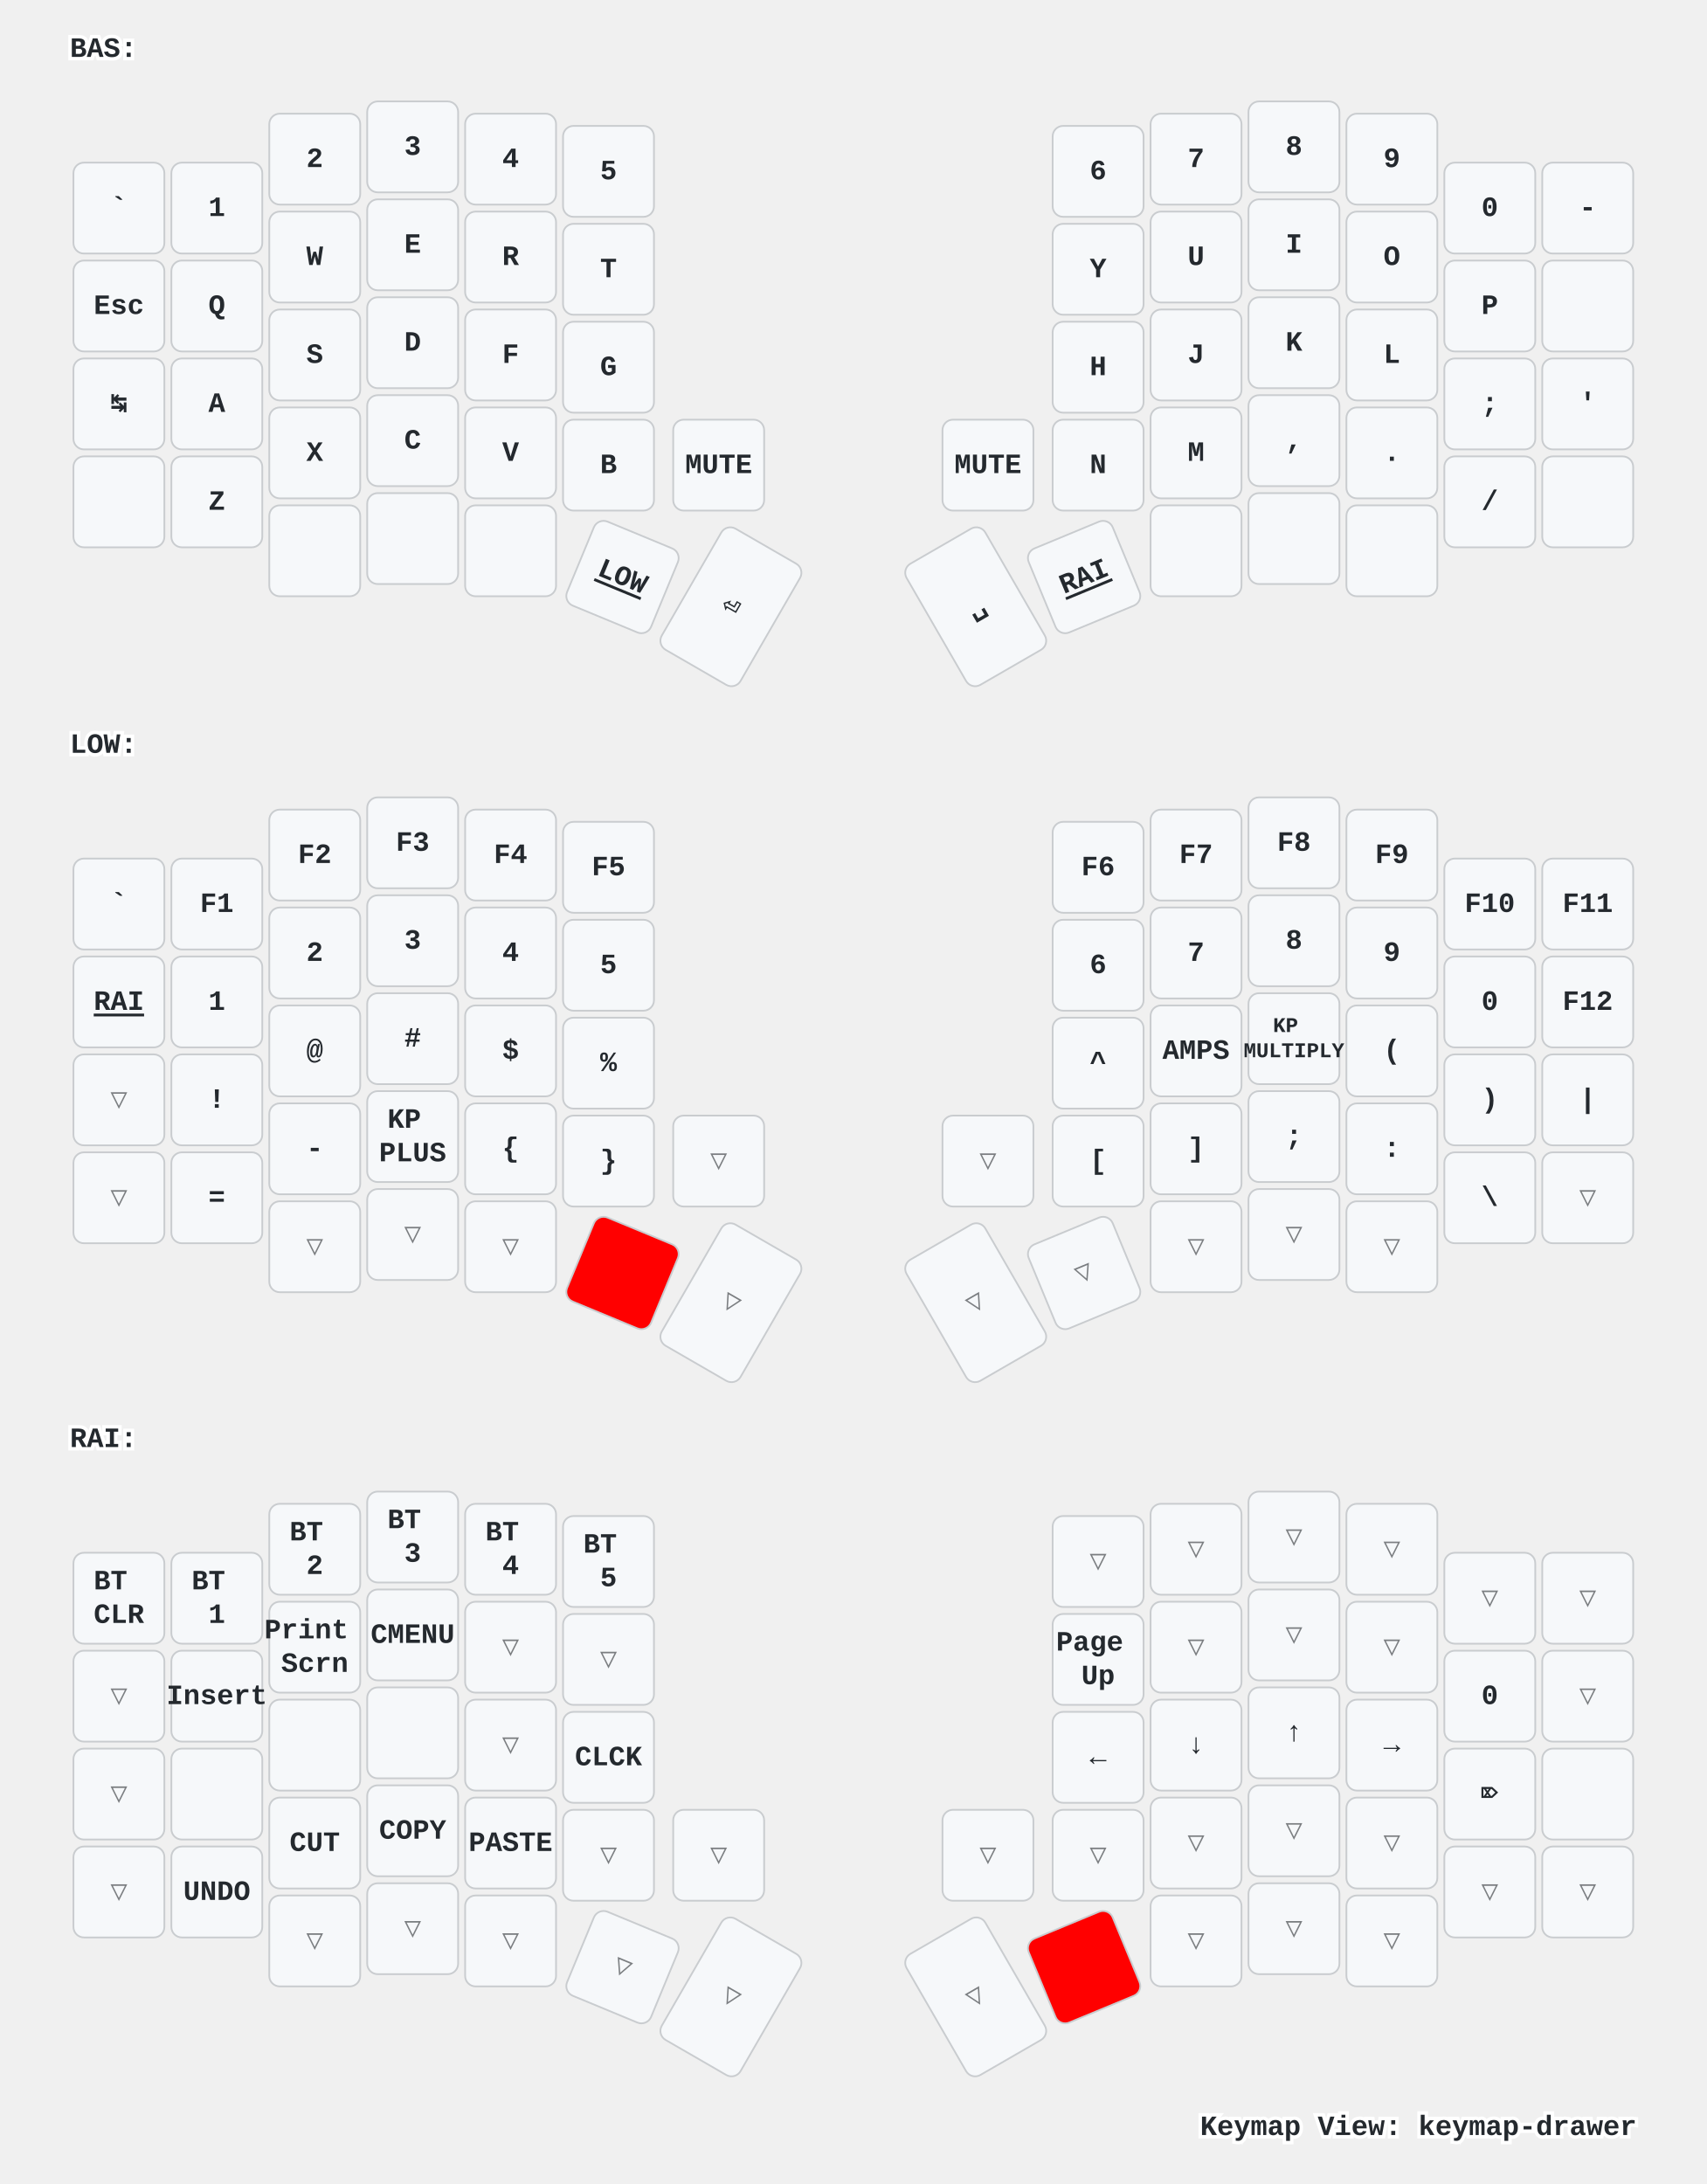
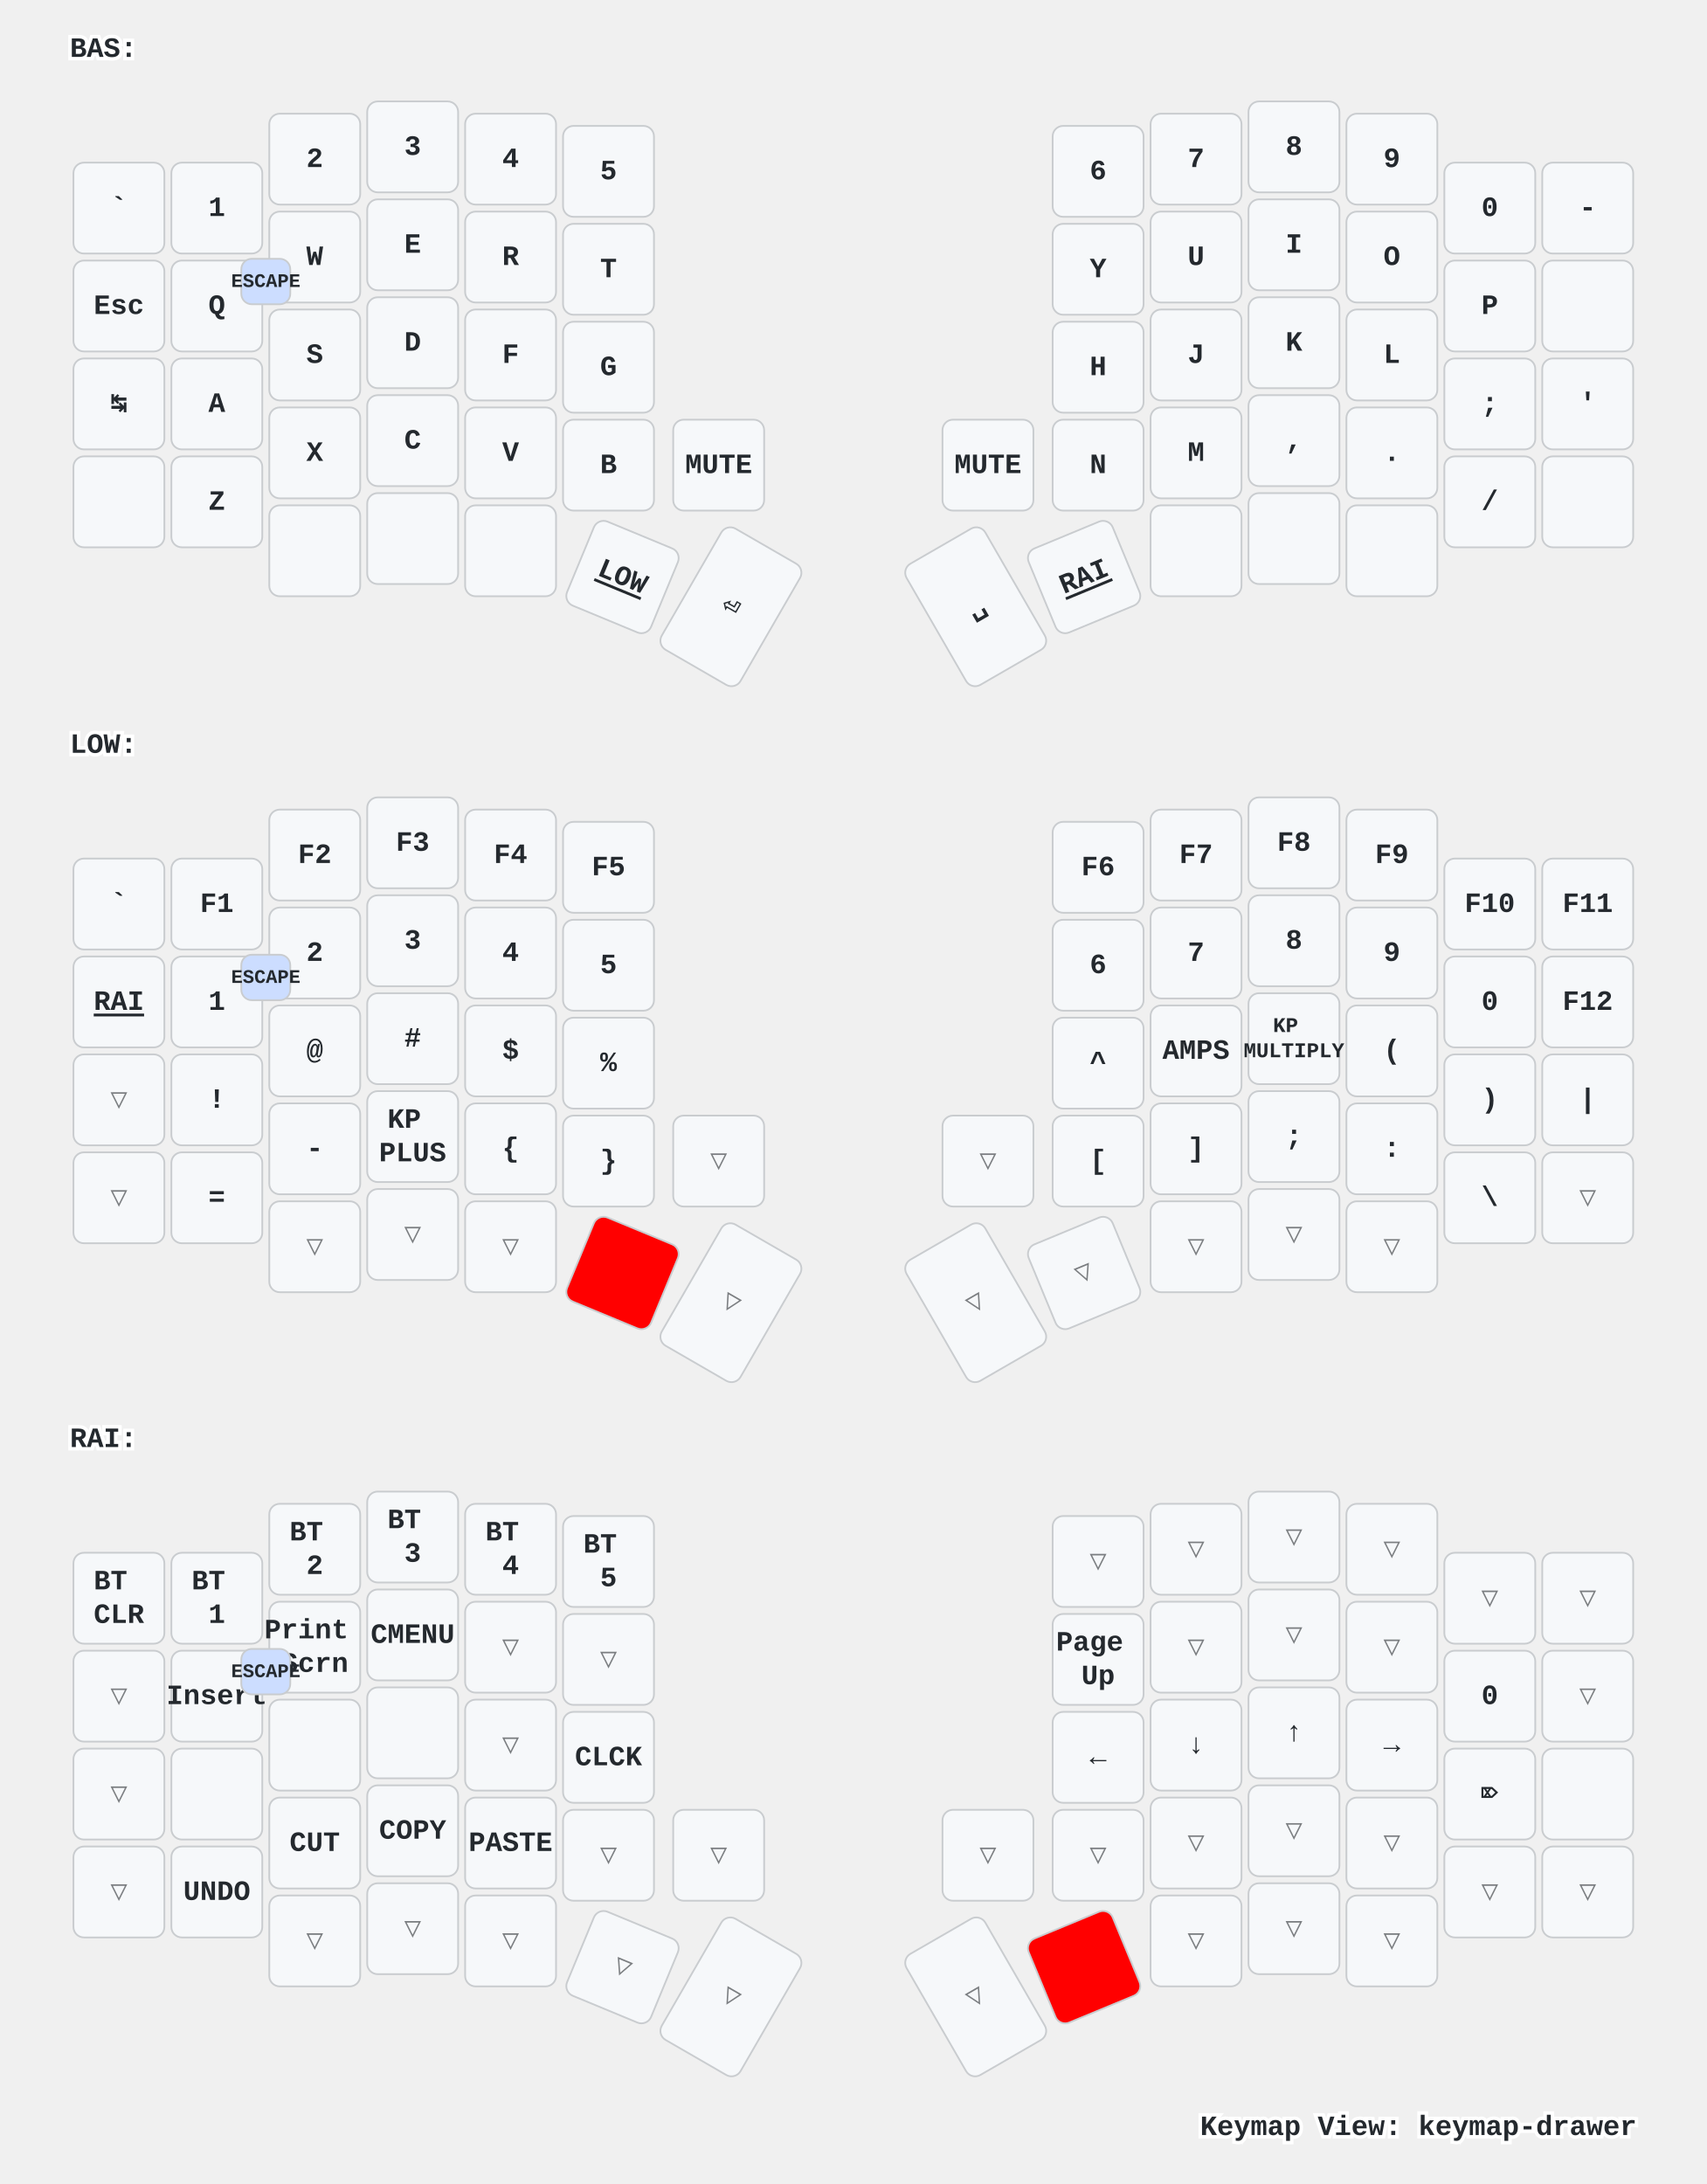
<svg xmlns="http://www.w3.org/2000/svg" xmlns:xlink="http://www.w3.org/1999/xlink" width="976" height="1249" viewBox="0 0 976 1249" class="keymap">
  <defs>/* start glyphs */
<svg id="mdi:apple-keyboard-command">
      <svg id="mdi-apple-keyboard-command" viewBox="0 0 24 24">
        <path d="M6,2A4,4 0 0,1 10,6V8H14V6A4,4 0 0,1 18,2A4,4 0 0,1 22,6A4,4 0 0,1 18,10H16V14H18A4,4 0 0,1 22,18A4,4 0 0,1 18,22A4,4 0 0,1 14,18V16H10V18A4,4 0 0,1 6,22A4,4 0 0,1 2,18A4,4 0 0,1 6,14H8V10H6A4,4 0 0,1 2,6A4,4 0 0,1 6,2M16,18A2,2 0 0,0 18,20A2,2 0 0,0 20,18A2,2 0 0,0 18,16H16V18M14,10H10V14H14V10M6,16A2,2 0 0,0 4,18A2,2 0 0,0 6,20A2,2 0 0,0 8,18V16H6M8,6A2,2 0 0,0 6,4A2,2 0 0,0 4,6A2,2 0 0,0 6,8H8V6M18,8A2,2 0 0,0 20,6A2,2 0 0,0 18,4A2,2 0 0,0 16,6V8H18Z" />
      </svg>
    </svg>
    <svg id="mdi:apple-keyboard-control">
      <svg id="mdi-apple-keyboard-control" viewBox="0 0 24 24">
        <path d="M19.78,11.78L18.36,13.19L12,6.83L5.64,13.19L4.22,11.78L12,4L19.78,11.78Z" />
      </svg>
    </svg>
    <svg id="mdi:apple-keyboard-option">
      <svg id="mdi-apple-keyboard-option" viewBox="0 0 24 24">
        <path d="M3,4H9.11L16.15,18H21V20H14.88L7.84,6H3V4M14,4H21V6H14V4Z" />
      </svg>
    </svg>
    <svg id="mdi:apple-keyboard-shift">
      <svg id="mdi-apple-keyboard-shift" viewBox="0 0 24 24">
        <path d="M15,18V12H17.17L12,6.83L6.83,12H9V18H15M12,4L22,14H17V20H7V14H2L12,4Z" />
      </svg>
    </svg>
    <svg id="mdi:backspace-outline">
      <svg id="mdi-backspace-outline" viewBox="0 0 24 24">
        <path d="M19,15.59L17.59,17L14,13.41L10.41,17L9,15.59L12.59,12L9,8.41L10.41,7L14,10.59L17.59,7L19,8.41L15.41,12L19,15.59M22,3A2,2 0 0,1 24,5V19A2,2 0 0,1 22,21H7C6.31,21 5.77,20.64 5.41,20.11L0,12L5.41,3.88C5.77,3.35 6.31,3 7,3H22M22,5H7L2.28,12L7,19H22V5Z" />
      </svg>
    </svg>
  </defs>/* end glyphs */
<style>/* inherit to force styles through use tags */
svg path {
    fill: inherit;
}

/* font and background color specifications */
svg.keymap {
    font-family: SFMono-Regular,Consolas,Liberation Mono,Menlo,monospace;
    font-size: 14px;
    font-kerning: normal;
    text-rendering: optimizeLegibility;
    fill: #24292e;
}

/* default key styling */
rect.key {
    fill: #f6f8fa;
}

rect.key, rect.combo {
    stroke: #c9cccf;
    stroke-width: 1;
}

/* default key side styling, only used is draw_key_sides is set */
rect.side {
    filter: brightness(90%);
}

/* color accent for combo boxes */
rect.combo, rect.combo-separate {
    fill: #cdf;
}

/* color accent for held keys */
rect.held, rect.combo.held {
    fill: #fdd;
}

/* color accent for ghost (optional) keys */
rect.ghost, rect.combo.ghost {
    stroke-dasharray: 4, 4;
    stroke-width: 2;
}

text {
    text-anchor: middle;
    dominant-baseline: middle;
}

/* styling for layer labels */
text.label {
    font-weight: bold;
    text-anchor: start;
    stroke: white;
    stroke-width: 4;
    paint-order: stroke;
}

/* styling for optional footer */
text.footer {
    text-anchor: end;
    dominant-baseline: auto;
    stroke: white;
    stroke-width: 4;
    paint-order: stroke;
}

/* styling for combo tap, and key non-tap label text */
text.combo, text.hold, text.shifted, text.left, text.right {
    font-size: 11px;
}

text.hold {
    text-anchor: middle;
    dominant-baseline: auto;
}

text.shifted {
    text-anchor: middle;
    dominant-baseline: hanging;
}

text.left {
    text-anchor: start;
}

text.right {
    text-anchor: end;
}

text.layer-activator {
    text-decoration: underline;
}

/* styling for hold/shifted label text in combo box */
text.combo.hold, text.combo.shifted, text.combo.left, text.combo.right {
    font-size: 8px;
}

/* lighter symbol for transparent keys */
text.trans {
    fill: #7b7e81;
}

/* styling for combo dendrons */
path.combo {
    stroke-width: 1;
    stroke: gray;
    fill: none;
}

/* Start Tabler Icons Cleanup */
/* cannot use height/width with glyphs */
.icon-tabler &gt; path {
    fill: inherit;
    stroke: inherit;
    stroke-width: 2;
}
/* hide tabler's default box */
.icon-tabler &gt; path[stroke="none"][fill="none"] {
    visibility: hidden;
}
/* End Tabler Icons Cleanup */

/* For default sytles, see https://github.com/caksoylar/keymap-drawer/blob/main/keymap_drawer/config.py#L85 */

svg.keymap {
  font-family: Ubuntu Mono, Inconsolata, Consolas, Liberation Mono, Menlo, monospace;
  font-size: 16px;
  font-weight: bold;
  text-rendering: optimizeLegibility;
}

/* Color accent for held keys
red = #f00
green = #0f0
blue = #00f
yellow = #ff0
cyan = #0ff
magenta = #f0f
white = #fff
black = #000
grey = #888
light grey = #ccc
#ffc
*/
rect.held, rect.combo.held {
    fill: #f00;
}

/* Technique borrowed and extended from https://github.com/englmaxi/zmk-config/blob/master/keymap-drawer/config.yaml */
.sym_sub_text.tap {
  translate: -5px 2px;
  font-size: 20px;
}
.sym_sub_text.shifted {
  translate: 10px 13px;
  font-size: 10px;
  opacity: 1.0;
}
.combo.sym_sub_text.tap {
  translate: -1px 1px;
}
.combo.sym_sub_text.shifted {
  translate: 7px 5px;
  font-size: 10px;
  opacity: 1.0;
}

/* Toggle */
.toggle.shifted {
  translate: -10px 12px;
}

.toggle.hold {
  translate: 13px -23px;
}

/* Variant for tap-dances */
.tap_dance.tap {
  translate: -7px 0px;
  font-size: 12px;
}
.tap_dance.shifted {
  translate: 7px 17px;
  font-size: 12px;
  opacity: 1.0;
}

/* Variant for symbol next to symbol */
.sym_by_sym.tap {
  translate: -6px 0px;
}
.sym_by_sym.shifted {
  translate: 10px 12px;
  opacity: 1.0;
}

.combo.sym_by_sym.tap {
  translate: -35px 0px;
}
.combo.sym_by_sym.shifted {
  translate: 35px 20px;
  opacity: 1.0;
}

.combo.sym_by_sym.hold {
  visibility: hidden;
}

/* hide hold box for combo sym_by_sym */
.combo.sym_by_sym.hold &gt; path[stroke="none"][fill="none"] {
  visibility: hidden;
}
</style>
  <g transform="translate(40, 0)" class="layer-BAS">
    <text x="0" y="28" class="label" id="BAS">BAS:</text>
    <g transform="translate(0, 56)">
      <g transform="translate(28, 63)" class="key keypos-0">
        <rect rx="6" ry="6" x="-26" y="-26" width="52" height="52" class="key" />
        <text x="0" y="0" class="key tap">`</text>
      </g>
      <g transform="translate(84, 63)" class="key keypos-1">
        <rect rx="6" ry="6" x="-26" y="-26" width="52" height="52" class="key" />
        <text x="0" y="0" class="key tap">1</text>
      </g>
      <g transform="translate(140, 35)" class="key keypos-2">
        <rect rx="6" ry="6" x="-26" y="-26" width="52" height="52" class="key" />
        <text x="0" y="0" class="key tap">2</text>
      </g>
      <g transform="translate(196, 28)" class="key keypos-3">
        <rect rx="6" ry="6" x="-26" y="-26" width="52" height="52" class="key" />
        <text x="0" y="0" class="key tap">3</text>
      </g>
      <g transform="translate(252, 35)" class="key keypos-4">
        <rect rx="6" ry="6" x="-26" y="-26" width="52" height="52" class="key" />
        <text x="0" y="0" class="key tap">4</text>
      </g>
      <g transform="translate(308, 42)" class="key keypos-5">
        <rect rx="6" ry="6" x="-26" y="-26" width="52" height="52" class="key" />
        <text x="0" y="0" class="key tap">5</text>
      </g>
      <g transform="translate(588, 42)" class="key keypos-6">
        <rect rx="6" ry="6" x="-26" y="-26" width="52" height="52" class="key" />
        <text x="0" y="0" class="key tap">6</text>
      </g>
      <g transform="translate(644, 35)" class="key keypos-7">
        <rect rx="6" ry="6" x="-26" y="-26" width="52" height="52" class="key" />
        <text x="0" y="0" class="key tap">7</text>
      </g>
      <g transform="translate(700, 28)" class="key keypos-8">
        <rect rx="6" ry="6" x="-26" y="-26" width="52" height="52" class="key" />
        <text x="0" y="0" class="key tap">8</text>
      </g>
      <g transform="translate(756, 35)" class="key keypos-9">
        <rect rx="6" ry="6" x="-26" y="-26" width="52" height="52" class="key" />
        <text x="0" y="0" class="key tap">9</text>
      </g>
      <g transform="translate(812, 63)" class="key keypos-10">
        <rect rx="6" ry="6" x="-26" y="-26" width="52" height="52" class="key" />
        <text x="0" y="0" class="key tap">0</text>
      </g>
      <g transform="translate(868, 63)" class="key keypos-11">
        <rect rx="6" ry="6" x="-26" y="-26" width="52" height="52" class="key" />
        <text x="0" y="0" class="key tap">-</text>
      </g>
      <g transform="translate(28, 119)" class="key keypos-12">
        <rect rx="6" ry="6" x="-26" y="-26" width="52" height="52" class="key" />
        <text x="0" y="0" class="key tap">Esc</text>
      </g>
      <g transform="translate(84, 119)" class="key keypos-13">
        <rect rx="6" ry="6" x="-26" y="-26" width="52" height="52" class="key" />
        <text x="0" y="0" class="key tap">Q</text>
      </g>
      <g transform="translate(140, 91)" class="key keypos-14">
        <rect rx="6" ry="6" x="-26" y="-26" width="52" height="52" class="key" />
        <text x="0" y="0" class="key tap">W</text>
      </g>
      <g transform="translate(196, 84)" class="key keypos-15">
        <rect rx="6" ry="6" x="-26" y="-26" width="52" height="52" class="key" />
        <text x="0" y="0" class="key tap">E</text>
      </g>
      <g transform="translate(252, 91)" class="key keypos-16">
        <rect rx="6" ry="6" x="-26" y="-26" width="52" height="52" class="key" />
        <text x="0" y="0" class="key tap">R</text>
      </g>
      <g transform="translate(308, 98)" class="key keypos-17">
        <rect rx="6" ry="6" x="-26" y="-26" width="52" height="52" class="key" />
        <text x="0" y="0" class="key tap">T</text>
      </g>
      <g transform="translate(588, 98)" class="key keypos-18">
        <rect rx="6" ry="6" x="-26" y="-26" width="52" height="52" class="key" />
        <text x="0" y="0" class="key tap">Y</text>
      </g>
      <g transform="translate(644, 91)" class="key keypos-19">
        <rect rx="6" ry="6" x="-26" y="-26" width="52" height="52" class="key" />
        <text x="0" y="0" class="key tap">U</text>
      </g>
      <g transform="translate(700, 84)" class="key keypos-20">
        <rect rx="6" ry="6" x="-26" y="-26" width="52" height="52" class="key" />
        <text x="0" y="0" class="key tap">I</text>
      </g>
      <g transform="translate(756, 91)" class="key keypos-21">
        <rect rx="6" ry="6" x="-26" y="-26" width="52" height="52" class="key" />
        <text x="0" y="0" class="key tap">O</text>
      </g>
      <g transform="translate(812, 119)" class="key keypos-22">
        <rect rx="6" ry="6" x="-26" y="-26" width="52" height="52" class="key" />
        <text x="0" y="0" class="key tap">P</text>
      </g>
      <g transform="translate(868, 119)" class="key keypos-23">
        <rect rx="6" ry="6" x="-26" y="-26" width="52" height="52" class="key" />
        <use href="#mdi:backspace-outline" xlink:href="#mdi:backspace-outline" x="-9" y="-9" height="18" width="18.0" class="key tap glyph mdi:backspace-outline" />
      </g>
      <g transform="translate(28, 175)" class="key keypos-24">
        <rect rx="6" ry="6" x="-26" y="-26" width="52" height="52" class="key" />
        <text x="0" y="0" class="key tap">↹</text>
      </g>
      <g transform="translate(84, 175)" class="key keypos-25">
        <rect rx="6" ry="6" x="-26" y="-26" width="52" height="52" class="key" />
        <text x="0" y="0" class="key tap">A</text>
      </g>
      <g transform="translate(140, 147)" class="key keypos-26">
        <rect rx="6" ry="6" x="-26" y="-26" width="52" height="52" class="key" />
        <text x="0" y="0" class="key tap">S</text>
      </g>
      <g transform="translate(196, 140)" class="key keypos-27">
        <rect rx="6" ry="6" x="-26" y="-26" width="52" height="52" class="key" />
        <text x="0" y="0" class="key tap">D</text>
      </g>
      <g transform="translate(252, 147)" class="key keypos-28">
        <rect rx="6" ry="6" x="-26" y="-26" width="52" height="52" class="key" />
        <text x="0" y="0" class="key tap">F</text>
      </g>
      <g transform="translate(308, 154)" class="key keypos-29">
        <rect rx="6" ry="6" x="-26" y="-26" width="52" height="52" class="key" />
        <text x="0" y="0" class="key tap">G</text>
      </g>
      <g transform="translate(588, 154)" class="key keypos-30">
        <rect rx="6" ry="6" x="-26" y="-26" width="52" height="52" class="key" />
        <text x="0" y="0" class="key tap">H</text>
      </g>
      <g transform="translate(644, 147)" class="key keypos-31">
        <rect rx="6" ry="6" x="-26" y="-26" width="52" height="52" class="key" />
        <text x="0" y="0" class="key tap">J</text>
      </g>
      <g transform="translate(700, 140)" class="key keypos-32">
        <rect rx="6" ry="6" x="-26" y="-26" width="52" height="52" class="key" />
        <text x="0" y="0" class="key tap">K</text>
      </g>
      <g transform="translate(756, 147)" class="key keypos-33">
        <rect rx="6" ry="6" x="-26" y="-26" width="52" height="52" class="key" />
        <text x="0" y="0" class="key tap">L</text>
      </g>
      <g transform="translate(812, 175)" class="key keypos-34">
        <rect rx="6" ry="6" x="-26" y="-26" width="52" height="52" class="key" />
        <text x="0" y="0" class="key tap">;</text>
      </g>
      <g transform="translate(868, 175)" class="key keypos-35">
        <rect rx="6" ry="6" x="-26" y="-26" width="52" height="52" class="key" />
        <text x="0" y="0" class="key tap">'</text>
      </g>
      <g transform="translate(28, 231)" class="key keypos-36">
        <rect rx="6" ry="6" x="-26" y="-26" width="52" height="52" class="key" />
        <use href="#mdi:apple-keyboard-shift" xlink:href="#mdi:apple-keyboard-shift" x="-9" y="-9" height="18" width="18.0" class="key tap glyph mdi:apple-keyboard-shift" />
      </g>
      <g transform="translate(84, 231)" class="key keypos-37">
        <rect rx="6" ry="6" x="-26" y="-26" width="52" height="52" class="key" />
        <text x="0" y="0" class="key tap">Z</text>
      </g>
      <g transform="translate(140, 203)" class="key keypos-38">
        <rect rx="6" ry="6" x="-26" y="-26" width="52" height="52" class="key" />
        <text x="0" y="0" class="key tap">X</text>
      </g>
      <g transform="translate(196, 196)" class="key keypos-39">
        <rect rx="6" ry="6" x="-26" y="-26" width="52" height="52" class="key" />
        <text x="0" y="0" class="key tap">C</text>
      </g>
      <g transform="translate(252, 203)" class="key keypos-40">
        <rect rx="6" ry="6" x="-26" y="-26" width="52" height="52" class="key" />
        <text x="0" y="0" class="key tap">V</text>
      </g>
      <g transform="translate(308, 210)" class="key keypos-41">
        <rect rx="6" ry="6" x="-26" y="-26" width="52" height="52" class="key" />
        <text x="0" y="0" class="key tap">B</text>
      </g>
      <g transform="translate(371, 210)" class="key keypos-42">
        <rect rx="6" ry="6" x="-26" y="-26" width="52" height="52" class="key" />
        <text x="0" y="0" class="key tap">MUTE</text>
      </g>
      <g transform="translate(525, 210)" class="key keypos-43">
        <rect rx="6" ry="6" x="-26" y="-26" width="52" height="52" class="key" />
        <text x="0" y="0" class="key tap">MUTE</text>
      </g>
      <g transform="translate(588, 210)" class="key keypos-44">
        <rect rx="6" ry="6" x="-26" y="-26" width="52" height="52" class="key" />
        <text x="0" y="0" class="key tap">N</text>
      </g>
      <g transform="translate(644, 203)" class="key keypos-45">
        <rect rx="6" ry="6" x="-26" y="-26" width="52" height="52" class="key" />
        <text x="0" y="0" class="key tap">M</text>
      </g>
      <g transform="translate(700, 196)" class="key keypos-46">
        <rect rx="6" ry="6" x="-26" y="-26" width="52" height="52" class="key" />
        <text x="0" y="0" class="key tap">,</text>
      </g>
      <g transform="translate(756, 203)" class="key keypos-47">
        <rect rx="6" ry="6" x="-26" y="-26" width="52" height="52" class="key" />
        <text x="0" y="0" class="key tap">.</text>
      </g>
      <g transform="translate(812, 231)" class="key keypos-48">
        <rect rx="6" ry="6" x="-26" y="-26" width="52" height="52" class="key" />
        <text x="0" y="0" class="key tap">/</text>
      </g>
      <g transform="translate(868, 231)" class="key keypos-49">
        <rect rx="6" ry="6" x="-26" y="-26" width="52" height="52" class="key" />
        <use href="#mdi:apple-keyboard-shift" xlink:href="#mdi:apple-keyboard-shift" x="-9" y="-9" height="18" width="18.0" class="key tap glyph mdi:apple-keyboard-shift" />
      </g>
      <g transform="translate(140, 259)" class="key keypos-50">
        <rect rx="6" ry="6" x="-26" y="-26" width="52" height="52" class="key" />
        <use href="#mdi:apple-keyboard-command" xlink:href="#mdi:apple-keyboard-command" x="-9" y="-9" height="18" width="18.0" class="key tap glyph mdi:apple-keyboard-command" />
      </g>
      <g transform="translate(196, 252)" class="key keypos-51">
        <rect rx="6" ry="6" x="-26" y="-26" width="52" height="52" class="key" />
        <use href="#mdi:apple-keyboard-option" xlink:href="#mdi:apple-keyboard-option" x="-9" y="-9" height="18" width="18.0" class="key tap glyph mdi:apple-keyboard-option" />
      </g>
      <g transform="translate(252, 259)" class="key keypos-52">
        <rect rx="6" ry="6" x="-26" y="-26" width="52" height="52" class="key" />
        <use href="#mdi:apple-keyboard-control" xlink:href="#mdi:apple-keyboard-control" x="-9" y="-9" height="18" width="18.0" class="key tap glyph mdi:apple-keyboard-control" />
      </g>
      <g transform="translate(316, 274) rotate(22.5)" class="key keypos-53">
        <rect rx="6" ry="6" x="-26" y="-26" width="52" height="52" class="key" />
        <a href="#LOW">
          <text x="0" y="0" class="key tap layer-activator">LOW</text>
        </a>
      </g>
      <g transform="translate(378, 291) rotate(30.0)" class="key keypos-54">
        <rect rx="6" ry="6" x="-26" y="-40" width="52" height="80" class="key" />
        <text x="0" y="0" class="key tap">⏎</text>
      </g>
      <g transform="translate(518, 291) rotate(-30.0)" class="key keypos-55">
        <rect rx="6" ry="6" x="-26" y="-40" width="52" height="80" class="key" />
        <text x="0" y="0" class="key tap">␣</text>
      </g>
      <g transform="translate(580, 274) rotate(-22.5)" class="key keypos-56">
        <rect rx="6" ry="6" x="-26" y="-26" width="52" height="52" class="key" />
        <a href="#RAI">
          <text x="0" y="0" class="key tap layer-activator">RAI</text>
        </a>
      </g>
      <g transform="translate(644, 259)" class="key keypos-57">
        <rect rx="6" ry="6" x="-26" y="-26" width="52" height="52" class="key" />
        <use href="#mdi:apple-keyboard-control" xlink:href="#mdi:apple-keyboard-control" x="-9" y="-9" height="18" width="18.0" class="key tap glyph mdi:apple-keyboard-control" />
      </g>
      <g transform="translate(700, 252)" class="key keypos-58">
        <rect rx="6" ry="6" x="-26" y="-26" width="52" height="52" class="key" />
        <use href="#mdi:apple-keyboard-option" xlink:href="#mdi:apple-keyboard-option" x="-9" y="-9" height="18" width="18.0" class="key tap glyph mdi:apple-keyboard-option" />
      </g>
      <g transform="translate(756, 259)" class="key keypos-59">
        <rect rx="6" ry="6" x="-26" y="-26" width="52" height="52" class="key" />
        <use href="#mdi:apple-keyboard-command" xlink:href="#mdi:apple-keyboard-command" x="-9" y="-9" height="18" width="18.0" class="key tap glyph mdi:apple-keyboard-command" />
      </g>
+       <g class="combo combopos-0">
+         <rect rx="6" ry="6" x="98" y="92" width="28" height="26" class="combo" />
+         <text x="112" y="105" class="combo tap">ESCAPE</text>
+       </g>
    </g>
  </g>
  <g transform="translate(40, 398)" class="layer-LOW">
    <text x="0" y="28" class="label" id="LOW">LOW:</text>
    <g transform="translate(0, 56)">
      <g transform="translate(28, 63)" class="key keypos-0">
        <rect rx="6" ry="6" x="-26" y="-26" width="52" height="52" class="key" />
        <text x="0" y="0" class="key tap">`</text>
      </g>
      <g transform="translate(84, 63)" class="key keypos-1">
        <rect rx="6" ry="6" x="-26" y="-26" width="52" height="52" class="key" />
        <text x="0" y="0" class="key tap">F1</text>
      </g>
      <g transform="translate(140, 35)" class="key keypos-2">
        <rect rx="6" ry="6" x="-26" y="-26" width="52" height="52" class="key" />
        <text x="0" y="0" class="key tap">F2</text>
      </g>
      <g transform="translate(196, 28)" class="key keypos-3">
        <rect rx="6" ry="6" x="-26" y="-26" width="52" height="52" class="key" />
        <text x="0" y="0" class="key tap">F3</text>
      </g>
      <g transform="translate(252, 35)" class="key keypos-4">
        <rect rx="6" ry="6" x="-26" y="-26" width="52" height="52" class="key" />
        <text x="0" y="0" class="key tap">F4</text>
      </g>
      <g transform="translate(308, 42)" class="key keypos-5">
        <rect rx="6" ry="6" x="-26" y="-26" width="52" height="52" class="key" />
        <text x="0" y="0" class="key tap">F5</text>
      </g>
      <g transform="translate(588, 42)" class="key keypos-6">
        <rect rx="6" ry="6" x="-26" y="-26" width="52" height="52" class="key" />
        <text x="0" y="0" class="key tap">F6</text>
      </g>
      <g transform="translate(644, 35)" class="key keypos-7">
        <rect rx="6" ry="6" x="-26" y="-26" width="52" height="52" class="key" />
        <text x="0" y="0" class="key tap">F7</text>
      </g>
      <g transform="translate(700, 28)" class="key keypos-8">
        <rect rx="6" ry="6" x="-26" y="-26" width="52" height="52" class="key" />
        <text x="0" y="0" class="key tap">F8</text>
      </g>
      <g transform="translate(756, 35)" class="key keypos-9">
        <rect rx="6" ry="6" x="-26" y="-26" width="52" height="52" class="key" />
        <text x="0" y="0" class="key tap">F9</text>
      </g>
      <g transform="translate(812, 63)" class="key keypos-10">
        <rect rx="6" ry="6" x="-26" y="-26" width="52" height="52" class="key" />
        <text x="0" y="0" class="key tap">F10</text>
      </g>
      <g transform="translate(868, 63)" class="key keypos-11">
        <rect rx="6" ry="6" x="-26" y="-26" width="52" height="52" class="key" />
        <text x="0" y="0" class="key tap">F11</text>
      </g>
      <g transform="translate(28, 119)" class="key keypos-12">
        <rect rx="6" ry="6" x="-26" y="-26" width="52" height="52" class="key" />
        <a href="#RAI">
          <text x="0" y="0" class="key tap layer-activator">RAI</text>
        </a>
      </g>
      <g transform="translate(84, 119)" class="key keypos-13">
        <rect rx="6" ry="6" x="-26" y="-26" width="52" height="52" class="key" />
        <text x="0" y="0" class="key tap">1</text>
      </g>
      <g transform="translate(140, 91)" class="key keypos-14">
        <rect rx="6" ry="6" x="-26" y="-26" width="52" height="52" class="key" />
        <text x="0" y="0" class="key tap">2</text>
      </g>
      <g transform="translate(196, 84)" class="key keypos-15">
        <rect rx="6" ry="6" x="-26" y="-26" width="52" height="52" class="key" />
        <text x="0" y="0" class="key tap">3</text>
      </g>
      <g transform="translate(252, 91)" class="key keypos-16">
        <rect rx="6" ry="6" x="-26" y="-26" width="52" height="52" class="key" />
        <text x="0" y="0" class="key tap">4</text>
      </g>
      <g transform="translate(308, 98)" class="key keypos-17">
        <rect rx="6" ry="6" x="-26" y="-26" width="52" height="52" class="key" />
        <text x="0" y="0" class="key tap">5</text>
      </g>
      <g transform="translate(588, 98)" class="key keypos-18">
        <rect rx="6" ry="6" x="-26" y="-26" width="52" height="52" class="key" />
        <text x="0" y="0" class="key tap">6</text>
      </g>
      <g transform="translate(644, 91)" class="key keypos-19">
        <rect rx="6" ry="6" x="-26" y="-26" width="52" height="52" class="key" />
        <text x="0" y="0" class="key tap">7</text>
      </g>
      <g transform="translate(700, 84)" class="key keypos-20">
        <rect rx="6" ry="6" x="-26" y="-26" width="52" height="52" class="key" />
        <text x="0" y="0" class="key tap">8</text>
      </g>
      <g transform="translate(756, 91)" class="key keypos-21">
        <rect rx="6" ry="6" x="-26" y="-26" width="52" height="52" class="key" />
        <text x="0" y="0" class="key tap">9</text>
      </g>
      <g transform="translate(812, 119)" class="key keypos-22">
        <rect rx="6" ry="6" x="-26" y="-26" width="52" height="52" class="key" />
        <text x="0" y="0" class="key tap">0</text>
      </g>
      <g transform="translate(868, 119)" class="key keypos-23">
        <rect rx="6" ry="6" x="-26" y="-26" width="52" height="52" class="key" />
        <text x="0" y="0" class="key tap">F12</text>
      </g>
      <g transform="translate(28, 175)" class="key trans keypos-24">
        <rect rx="6" ry="6" x="-26" y="-26" width="52" height="52" class="key trans" />
        <text x="0" y="0" class="key trans tap">▽</text>
      </g>
      <g transform="translate(84, 175)" class="key keypos-25">
        <rect rx="6" ry="6" x="-26" y="-26" width="52" height="52" class="key" />
        <text x="0" y="0" class="key tap">!</text>
      </g>
      <g transform="translate(140, 147)" class="key keypos-26">
        <rect rx="6" ry="6" x="-26" y="-26" width="52" height="52" class="key" />
        <text x="0" y="0" class="key tap">@</text>
      </g>
      <g transform="translate(196, 140)" class="key keypos-27">
        <rect rx="6" ry="6" x="-26" y="-26" width="52" height="52" class="key" />
        <text x="0" y="0" class="key tap">#</text>
      </g>
      <g transform="translate(252, 147)" class="key keypos-28">
        <rect rx="6" ry="6" x="-26" y="-26" width="52" height="52" class="key" />
        <text x="0" y="0" class="key tap">$</text>
      </g>
      <g transform="translate(308, 154)" class="key keypos-29">
        <rect rx="6" ry="6" x="-26" y="-26" width="52" height="52" class="key" />
        <text x="0" y="0" class="key tap">%</text>
      </g>
      <g transform="translate(588, 154)" class="key keypos-30">
        <rect rx="6" ry="6" x="-26" y="-26" width="52" height="52" class="key" />
        <text x="0" y="0" class="key tap">^</text>
      </g>
      <g transform="translate(644, 147)" class="key keypos-31">
        <rect rx="6" ry="6" x="-26" y="-26" width="52" height="52" class="key" />
        <text x="0" y="0" class="key tap">AMPS</text>
      </g>
      <g transform="translate(700, 140)" class="key keypos-32">
        <rect rx="6" ry="6" x="-26" y="-26" width="52" height="52" class="key" />
        <text x="0" y="0" class="key tap">
          <tspan x="0" dy="-0.6em" style="font-size: 75%">KP</tspan>
          <tspan x="0" dy="1.2em" style="font-size: 75%">MULTIPLY</tspan>
        </text>
      </g>
      <g transform="translate(756, 147)" class="key keypos-33">
        <rect rx="6" ry="6" x="-26" y="-26" width="52" height="52" class="key" />
        <text x="0" y="0" class="key tap">(</text>
      </g>
      <g transform="translate(812, 175)" class="key keypos-34">
        <rect rx="6" ry="6" x="-26" y="-26" width="52" height="52" class="key" />
        <text x="0" y="0" class="key tap">)</text>
      </g>
      <g transform="translate(868, 175)" class="key keypos-35">
        <rect rx="6" ry="6" x="-26" y="-26" width="52" height="52" class="key" />
        <text x="0" y="0" class="key tap">|</text>
      </g>
      <g transform="translate(28, 231)" class="key trans keypos-36">
        <rect rx="6" ry="6" x="-26" y="-26" width="52" height="52" class="key trans" />
        <text x="0" y="0" class="key trans tap">▽</text>
      </g>
      <g transform="translate(84, 231)" class="key keypos-37">
        <rect rx="6" ry="6" x="-26" y="-26" width="52" height="52" class="key" />
        <text x="0" y="0" class="key tap">=</text>
      </g>
      <g transform="translate(140, 203)" class="key keypos-38">
        <rect rx="6" ry="6" x="-26" y="-26" width="52" height="52" class="key" />
        <text x="0" y="0" class="key tap">-</text>
      </g>
      <g transform="translate(196, 196)" class="key keypos-39">
        <rect rx="6" ry="6" x="-26" y="-26" width="52" height="52" class="key" />
        <text x="0" y="0" class="key tap">
          <tspan x="0" dy="-0.6em">KP</tspan>
          <tspan x="0" dy="1.2em">PLUS</tspan>
        </text>
      </g>
      <g transform="translate(252, 203)" class="key keypos-40">
        <rect rx="6" ry="6" x="-26" y="-26" width="52" height="52" class="key" />
        <text x="0" y="0" class="key tap">{</text>
      </g>
      <g transform="translate(308, 210)" class="key keypos-41">
        <rect rx="6" ry="6" x="-26" y="-26" width="52" height="52" class="key" />
        <text x="0" y="0" class="key tap">}</text>
      </g>
      <g transform="translate(371, 210)" class="key trans keypos-42">
        <rect rx="6" ry="6" x="-26" y="-26" width="52" height="52" class="key trans" />
        <text x="0" y="0" class="key trans tap">▽</text>
      </g>
      <g transform="translate(525, 210)" class="key trans keypos-43">
        <rect rx="6" ry="6" x="-26" y="-26" width="52" height="52" class="key trans" />
        <text x="0" y="0" class="key trans tap">▽</text>
      </g>
      <g transform="translate(588, 210)" class="key keypos-44">
        <rect rx="6" ry="6" x="-26" y="-26" width="52" height="52" class="key" />
        <text x="0" y="0" class="key tap">[</text>
      </g>
      <g transform="translate(644, 203)" class="key keypos-45">
        <rect rx="6" ry="6" x="-26" y="-26" width="52" height="52" class="key" />
        <text x="0" y="0" class="key tap">]</text>
      </g>
      <g transform="translate(700, 196)" class="key keypos-46">
        <rect rx="6" ry="6" x="-26" y="-26" width="52" height="52" class="key" />
        <text x="0" y="0" class="key tap">;</text>
      </g>
      <g transform="translate(756, 203)" class="key keypos-47">
        <rect rx="6" ry="6" x="-26" y="-26" width="52" height="52" class="key" />
        <text x="0" y="0" class="key tap">:</text>
      </g>
      <g transform="translate(812, 231)" class="key keypos-48">
        <rect rx="6" ry="6" x="-26" y="-26" width="52" height="52" class="key" />
        <text x="0" y="0" class="key tap">\</text>
      </g>
      <g transform="translate(868, 231)" class="key trans keypos-49">
        <rect rx="6" ry="6" x="-26" y="-26" width="52" height="52" class="key trans" />
        <text x="0" y="0" class="key trans tap">▽</text>
      </g>
      <g transform="translate(140, 259)" class="key trans keypos-50">
        <rect rx="6" ry="6" x="-26" y="-26" width="52" height="52" class="key trans" />
        <text x="0" y="0" class="key trans tap">▽</text>
      </g>
      <g transform="translate(196, 252)" class="key trans keypos-51">
        <rect rx="6" ry="6" x="-26" y="-26" width="52" height="52" class="key trans" />
        <text x="0" y="0" class="key trans tap">▽</text>
      </g>
      <g transform="translate(252, 259)" class="key trans keypos-52">
        <rect rx="6" ry="6" x="-26" y="-26" width="52" height="52" class="key trans" />
        <text x="0" y="0" class="key trans tap">▽</text>
      </g>
      <g transform="translate(316, 274) rotate(22.5)" class="key held keypos-53">
        <rect rx="6" ry="6" x="-26" y="-26" width="52" height="52" class="key held" />
      </g>
      <g transform="translate(378, 291) rotate(30.0)" class="key trans keypos-54">
        <rect rx="6" ry="6" x="-26" y="-40" width="52" height="80" class="key trans" />
        <text x="0" y="0" class="key trans tap">▽</text>
      </g>
      <g transform="translate(518, 291) rotate(-30.0)" class="key trans keypos-55">
        <rect rx="6" ry="6" x="-26" y="-40" width="52" height="80" class="key trans" />
        <text x="0" y="0" class="key trans tap">▽</text>
      </g>
      <g transform="translate(580, 274) rotate(-22.5)" class="key trans keypos-56">
        <rect rx="6" ry="6" x="-26" y="-26" width="52" height="52" class="key trans" />
        <text x="0" y="0" class="key trans tap">▽</text>
      </g>
      <g transform="translate(644, 259)" class="key trans keypos-57">
        <rect rx="6" ry="6" x="-26" y="-26" width="52" height="52" class="key trans" />
        <text x="0" y="0" class="key trans tap">▽</text>
      </g>
      <g transform="translate(700, 252)" class="key trans keypos-58">
        <rect rx="6" ry="6" x="-26" y="-26" width="52" height="52" class="key trans" />
        <text x="0" y="0" class="key trans tap">▽</text>
      </g>
      <g transform="translate(756, 259)" class="key trans keypos-59">
        <rect rx="6" ry="6" x="-26" y="-26" width="52" height="52" class="key trans" />
        <text x="0" y="0" class="key trans tap">▽</text>
      </g>
+       <g class="combo combopos-0">
+         <rect rx="6" ry="6" x="98" y="92" width="28" height="26" class="combo" />
+         <text x="112" y="105" class="combo tap">ESCAPE</text>
+       </g>
    </g>
  </g>
  <g transform="translate(40, 795)" class="layer-RAI">
    <text x="0" y="28" class="label" id="RAI">RAI:</text>
    <g transform="translate(0, 56)">
      <g transform="translate(28, 63)" class="key keypos-0">
        <rect rx="6" ry="6" x="-26" y="-26" width="52" height="52" class="key" />
        <text x="0" y="0" class="key tap">
          <tspan x="0" dy="-0.6em">BT</tspan>
          <tspan x="0" dy="1.2em">CLR</tspan>
        </text>
      </g>
      <g transform="translate(84, 63)" class="key keypos-1">
        <rect rx="6" ry="6" x="-26" y="-26" width="52" height="52" class="key" />
        <text x="0" y="0" class="key tap">
          <tspan x="0" dy="-0.6em">BT</tspan>
          <tspan x="0" dy="1.2em">1</tspan>
        </text>
      </g>
      <g transform="translate(140, 35)" class="key keypos-2">
        <rect rx="6" ry="6" x="-26" y="-26" width="52" height="52" class="key" />
        <text x="0" y="0" class="key tap">
          <tspan x="0" dy="-0.6em">BT</tspan>
          <tspan x="0" dy="1.2em">2</tspan>
        </text>
      </g>
      <g transform="translate(196, 28)" class="key keypos-3">
        <rect rx="6" ry="6" x="-26" y="-26" width="52" height="52" class="key" />
        <text x="0" y="0" class="key tap">
          <tspan x="0" dy="-0.6em">BT</tspan>
          <tspan x="0" dy="1.2em">3</tspan>
        </text>
      </g>
      <g transform="translate(252, 35)" class="key keypos-4">
        <rect rx="6" ry="6" x="-26" y="-26" width="52" height="52" class="key" />
        <text x="0" y="0" class="key tap">
          <tspan x="0" dy="-0.6em">BT</tspan>
          <tspan x="0" dy="1.2em">4</tspan>
        </text>
      </g>
      <g transform="translate(308, 42)" class="key keypos-5">
        <rect rx="6" ry="6" x="-26" y="-26" width="52" height="52" class="key" />
        <text x="0" y="0" class="key tap">
          <tspan x="0" dy="-0.6em">BT</tspan>
          <tspan x="0" dy="1.2em">5</tspan>
        </text>
      </g>
      <g transform="translate(588, 42)" class="key trans keypos-6">
        <rect rx="6" ry="6" x="-26" y="-26" width="52" height="52" class="key trans" />
        <text x="0" y="0" class="key trans tap">▽</text>
      </g>
      <g transform="translate(644, 35)" class="key trans keypos-7">
        <rect rx="6" ry="6" x="-26" y="-26" width="52" height="52" class="key trans" />
        <text x="0" y="0" class="key trans tap">▽</text>
      </g>
      <g transform="translate(700, 28)" class="key trans keypos-8">
        <rect rx="6" ry="6" x="-26" y="-26" width="52" height="52" class="key trans" />
        <text x="0" y="0" class="key trans tap">▽</text>
      </g>
      <g transform="translate(756, 35)" class="key trans keypos-9">
        <rect rx="6" ry="6" x="-26" y="-26" width="52" height="52" class="key trans" />
        <text x="0" y="0" class="key trans tap">▽</text>
      </g>
      <g transform="translate(812, 63)" class="key trans keypos-10">
        <rect rx="6" ry="6" x="-26" y="-26" width="52" height="52" class="key trans" />
        <text x="0" y="0" class="key trans tap">▽</text>
      </g>
      <g transform="translate(868, 63)" class="key trans keypos-11">
        <rect rx="6" ry="6" x="-26" y="-26" width="52" height="52" class="key trans" />
        <text x="0" y="0" class="key trans tap">▽</text>
      </g>
      <g transform="translate(28, 119)" class="key trans keypos-12">
        <rect rx="6" ry="6" x="-26" y="-26" width="52" height="52" class="key trans" />
        <text x="0" y="0" class="key trans tap">▽</text>
      </g>
      <g transform="translate(84, 119)" class="key keypos-13">
        <rect rx="6" ry="6" x="-26" y="-26" width="52" height="52" class="key" />
        <text x="0" y="0" class="key tap">Insert</text>
      </g>
      <g transform="translate(140, 91)" class="key keypos-14">
        <rect rx="6" ry="6" x="-26" y="-26" width="52" height="52" class="key" />
        <text x="0" y="0" class="key tap">
          <tspan x="0" dy="-0.6em">Print</tspan>
          <tspan x="0" dy="1.2em">Scrn</tspan>
        </text>
      </g>
      <g transform="translate(196, 84)" class="key keypos-15">
        <rect rx="6" ry="6" x="-26" y="-26" width="52" height="52" class="key" />
        <text x="0" y="0" class="key tap">CMENU</text>
      </g>
      <g transform="translate(252, 91)" class="key trans keypos-16">
        <rect rx="6" ry="6" x="-26" y="-26" width="52" height="52" class="key trans" />
        <text x="0" y="0" class="key trans tap">▽</text>
      </g>
      <g transform="translate(308, 98)" class="key trans keypos-17">
        <rect rx="6" ry="6" x="-26" y="-26" width="52" height="52" class="key trans" />
        <text x="0" y="0" class="key trans tap">▽</text>
      </g>
      <g transform="translate(588, 98)" class="key keypos-18">
        <rect rx="6" ry="6" x="-26" y="-26" width="52" height="52" class="key" />
        <text x="0" y="0" class="key tap">
          <tspan x="0" dy="-0.6em">Page</tspan>
          <tspan x="0" dy="1.2em">Up</tspan>
        </text>
      </g>
      <g transform="translate(644, 91)" class="key trans keypos-19">
        <rect rx="6" ry="6" x="-26" y="-26" width="52" height="52" class="key trans" />
        <text x="0" y="0" class="key trans tap">▽</text>
      </g>
      <g transform="translate(700, 84)" class="key trans keypos-20">
        <rect rx="6" ry="6" x="-26" y="-26" width="52" height="52" class="key trans" />
        <text x="0" y="0" class="key trans tap">▽</text>
      </g>
      <g transform="translate(756, 91)" class="key trans keypos-21">
        <rect rx="6" ry="6" x="-26" y="-26" width="52" height="52" class="key trans" />
        <text x="0" y="0" class="key trans tap">▽</text>
      </g>
      <g transform="translate(812, 119)" class="key keypos-22">
        <rect rx="6" ry="6" x="-26" y="-26" width="52" height="52" class="key" />
        <text x="0" y="0" class="key tap">0</text>
      </g>
      <g transform="translate(868, 119)" class="key trans keypos-23">
        <rect rx="6" ry="6" x="-26" y="-26" width="52" height="52" class="key trans" />
        <text x="0" y="0" class="key trans tap">▽</text>
      </g>
      <g transform="translate(28, 175)" class="key trans keypos-24">
        <rect rx="6" ry="6" x="-26" y="-26" width="52" height="52" class="key trans" />
        <text x="0" y="0" class="key trans tap">▽</text>
      </g>
      <g transform="translate(84, 175)" class="key keypos-25">
        <rect rx="6" ry="6" x="-26" y="-26" width="52" height="52" class="key" />
        <use href="#mdi:apple-keyboard-option" xlink:href="#mdi:apple-keyboard-option" x="-9" y="-9" height="18" width="18.0" class="key tap glyph mdi:apple-keyboard-option" />
      </g>
      <g transform="translate(140, 147)" class="key keypos-26">
        <rect rx="6" ry="6" x="-26" y="-26" width="52" height="52" class="key" />
        <use href="#mdi:apple-keyboard-control" xlink:href="#mdi:apple-keyboard-control" x="-9" y="-9" height="18" width="18.0" class="key tap glyph mdi:apple-keyboard-control" />
      </g>
      <g transform="translate(196, 140)" class="key keypos-27">
        <rect rx="6" ry="6" x="-26" y="-26" width="52" height="52" class="key" />
        <use href="#mdi:apple-keyboard-shift" xlink:href="#mdi:apple-keyboard-shift" x="-9" y="-9" height="18" width="18.0" class="key tap glyph mdi:apple-keyboard-shift" />
      </g>
      <g transform="translate(252, 147)" class="key trans keypos-28">
        <rect rx="6" ry="6" x="-26" y="-26" width="52" height="52" class="key trans" />
        <text x="0" y="0" class="key trans tap">▽</text>
      </g>
      <g transform="translate(308, 154)" class="key keypos-29">
        <rect rx="6" ry="6" x="-26" y="-26" width="52" height="52" class="key" />
        <text x="0" y="0" class="key tap">CLCK</text>
      </g>
      <g transform="translate(588, 154)" class="key keypos-30">
        <rect rx="6" ry="6" x="-26" y="-26" width="52" height="52" class="key" />
        <text x="0" y="0" class="key tap">←</text>
      </g>
      <g transform="translate(644, 147)" class="key keypos-31">
        <rect rx="6" ry="6" x="-26" y="-26" width="52" height="52" class="key" />
        <text x="0" y="0" class="key tap">↓</text>
      </g>
      <g transform="translate(700, 140)" class="key keypos-32">
        <rect rx="6" ry="6" x="-26" y="-26" width="52" height="52" class="key" />
        <text x="0" y="0" class="key tap">↑</text>
      </g>
      <g transform="translate(756, 147)" class="key keypos-33">
        <rect rx="6" ry="6" x="-26" y="-26" width="52" height="52" class="key" />
        <text x="0" y="0" class="key tap">→</text>
      </g>
      <g transform="translate(812, 175)" class="key keypos-34">
        <rect rx="6" ry="6" x="-26" y="-26" width="52" height="52" class="key" />
        <text x="0" y="0" class="key tap">⌦</text>
      </g>
      <g transform="translate(868, 175)" class="key keypos-35">
        <rect rx="6" ry="6" x="-26" y="-26" width="52" height="52" class="key" />
        <use href="#mdi:backspace-outline" xlink:href="#mdi:backspace-outline" x="-9" y="-9" height="18" width="18.0" class="key tap glyph mdi:backspace-outline" />
      </g>
      <g transform="translate(28, 231)" class="key trans keypos-36">
        <rect rx="6" ry="6" x="-26" y="-26" width="52" height="52" class="key trans" />
        <text x="0" y="0" class="key trans tap">▽</text>
      </g>
      <g transform="translate(84, 231)" class="key keypos-37">
        <rect rx="6" ry="6" x="-26" y="-26" width="52" height="52" class="key" />
        <text x="0" y="0" class="key tap">UNDO</text>
      </g>
      <g transform="translate(140, 203)" class="key keypos-38">
        <rect rx="6" ry="6" x="-26" y="-26" width="52" height="52" class="key" />
        <text x="0" y="0" class="key tap">CUT</text>
      </g>
      <g transform="translate(196, 196)" class="key keypos-39">
        <rect rx="6" ry="6" x="-26" y="-26" width="52" height="52" class="key" />
        <text x="0" y="0" class="key tap">COPY</text>
      </g>
      <g transform="translate(252, 203)" class="key keypos-40">
        <rect rx="6" ry="6" x="-26" y="-26" width="52" height="52" class="key" />
        <text x="0" y="0" class="key tap">PASTE</text>
      </g>
      <g transform="translate(308, 210)" class="key trans keypos-41">
        <rect rx="6" ry="6" x="-26" y="-26" width="52" height="52" class="key trans" />
        <text x="0" y="0" class="key trans tap">▽</text>
      </g>
      <g transform="translate(371, 210)" class="key trans keypos-42">
        <rect rx="6" ry="6" x="-26" y="-26" width="52" height="52" class="key trans" />
        <text x="0" y="0" class="key trans tap">▽</text>
      </g>
      <g transform="translate(525, 210)" class="key trans keypos-43">
        <rect rx="6" ry="6" x="-26" y="-26" width="52" height="52" class="key trans" />
        <text x="0" y="0" class="key trans tap">▽</text>
      </g>
      <g transform="translate(588, 210)" class="key trans keypos-44">
        <rect rx="6" ry="6" x="-26" y="-26" width="52" height="52" class="key trans" />
        <text x="0" y="0" class="key trans tap">▽</text>
      </g>
      <g transform="translate(644, 203)" class="key trans keypos-45">
        <rect rx="6" ry="6" x="-26" y="-26" width="52" height="52" class="key trans" />
        <text x="0" y="0" class="key trans tap">▽</text>
      </g>
      <g transform="translate(700, 196)" class="key trans keypos-46">
        <rect rx="6" ry="6" x="-26" y="-26" width="52" height="52" class="key trans" />
        <text x="0" y="0" class="key trans tap">▽</text>
      </g>
      <g transform="translate(756, 203)" class="key trans keypos-47">
        <rect rx="6" ry="6" x="-26" y="-26" width="52" height="52" class="key trans" />
        <text x="0" y="0" class="key trans tap">▽</text>
      </g>
      <g transform="translate(812, 231)" class="key trans keypos-48">
        <rect rx="6" ry="6" x="-26" y="-26" width="52" height="52" class="key trans" />
        <text x="0" y="0" class="key trans tap">▽</text>
      </g>
      <g transform="translate(868, 231)" class="key trans keypos-49">
        <rect rx="6" ry="6" x="-26" y="-26" width="52" height="52" class="key trans" />
        <text x="0" y="0" class="key trans tap">▽</text>
      </g>
      <g transform="translate(140, 259)" class="key trans keypos-50">
        <rect rx="6" ry="6" x="-26" y="-26" width="52" height="52" class="key trans" />
        <text x="0" y="0" class="key trans tap">▽</text>
      </g>
      <g transform="translate(196, 252)" class="key trans keypos-51">
        <rect rx="6" ry="6" x="-26" y="-26" width="52" height="52" class="key trans" />
        <text x="0" y="0" class="key trans tap">▽</text>
      </g>
      <g transform="translate(252, 259)" class="key trans keypos-52">
        <rect rx="6" ry="6" x="-26" y="-26" width="52" height="52" class="key trans" />
        <text x="0" y="0" class="key trans tap">▽</text>
      </g>
      <g transform="translate(316, 274) rotate(22.5)" class="key trans keypos-53">
        <rect rx="6" ry="6" x="-26" y="-26" width="52" height="52" class="key trans" />
        <text x="0" y="0" class="key trans tap">▽</text>
      </g>
      <g transform="translate(378, 291) rotate(30.0)" class="key trans keypos-54">
        <rect rx="6" ry="6" x="-26" y="-40" width="52" height="80" class="key trans" />
        <text x="0" y="0" class="key trans tap">▽</text>
      </g>
      <g transform="translate(518, 291) rotate(-30.0)" class="key trans keypos-55">
        <rect rx="6" ry="6" x="-26" y="-40" width="52" height="80" class="key trans" />
        <text x="0" y="0" class="key trans tap">▽</text>
      </g>
      <g transform="translate(580, 274) rotate(-22.5)" class="key held keypos-56">
        <rect rx="6" ry="6" x="-26" y="-26" width="52" height="52" class="key held" />
      </g>
      <g transform="translate(644, 259)" class="key trans keypos-57">
        <rect rx="6" ry="6" x="-26" y="-26" width="52" height="52" class="key trans" />
        <text x="0" y="0" class="key trans tap">▽</text>
      </g>
      <g transform="translate(700, 252)" class="key trans keypos-58">
        <rect rx="6" ry="6" x="-26" y="-26" width="52" height="52" class="key trans" />
        <text x="0" y="0" class="key trans tap">▽</text>
      </g>
      <g transform="translate(756, 259)" class="key trans keypos-59">
        <rect rx="6" ry="6" x="-26" y="-26" width="52" height="52" class="key trans" />
        <text x="0" y="0" class="key trans tap">▽</text>
      </g>
+       <g class="combo combopos-0">
+         <rect rx="6" ry="6" x="98" y="92" width="28" height="26" class="combo" />
+         <text x="112" y="105" class="combo tap">ESCAPE</text>
+       </g>
    </g>
  </g>
  <text x="936.0" y="1221.0" class="footer">Keymap View: <a href="https://github.com/caksoylar/keymap-drawer">keymap-drawer</a>
  </text>
</svg>
